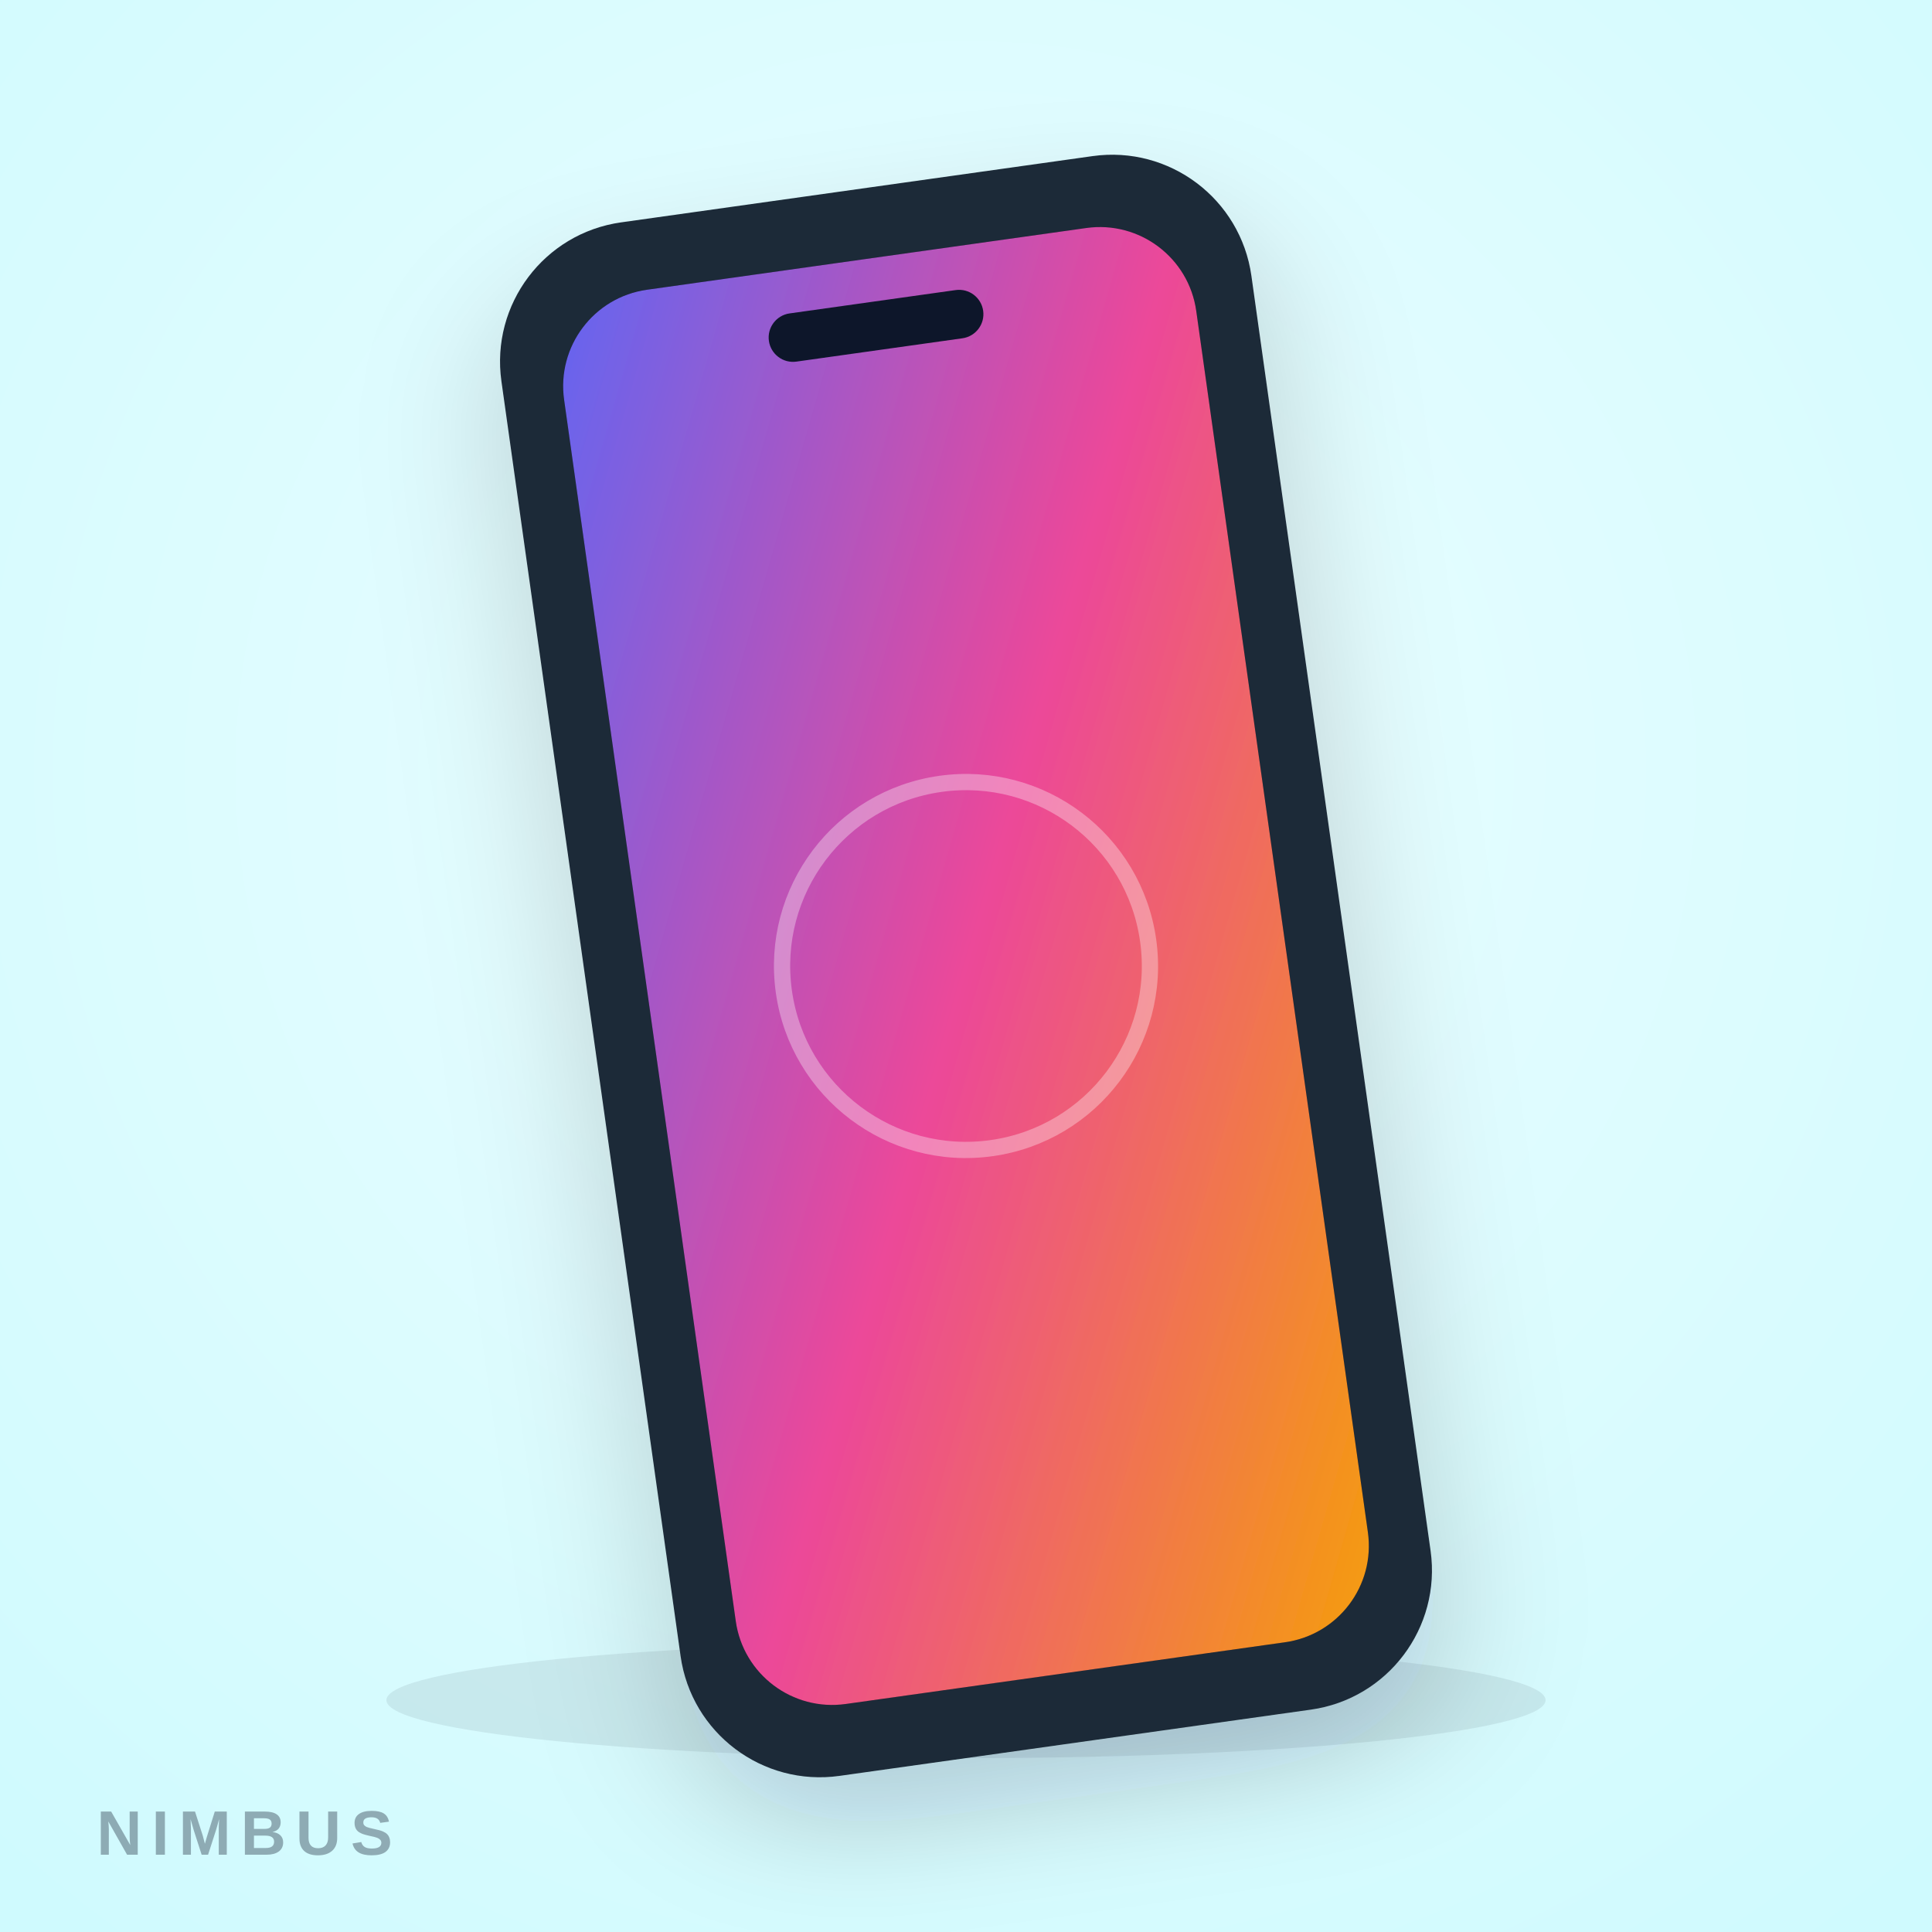
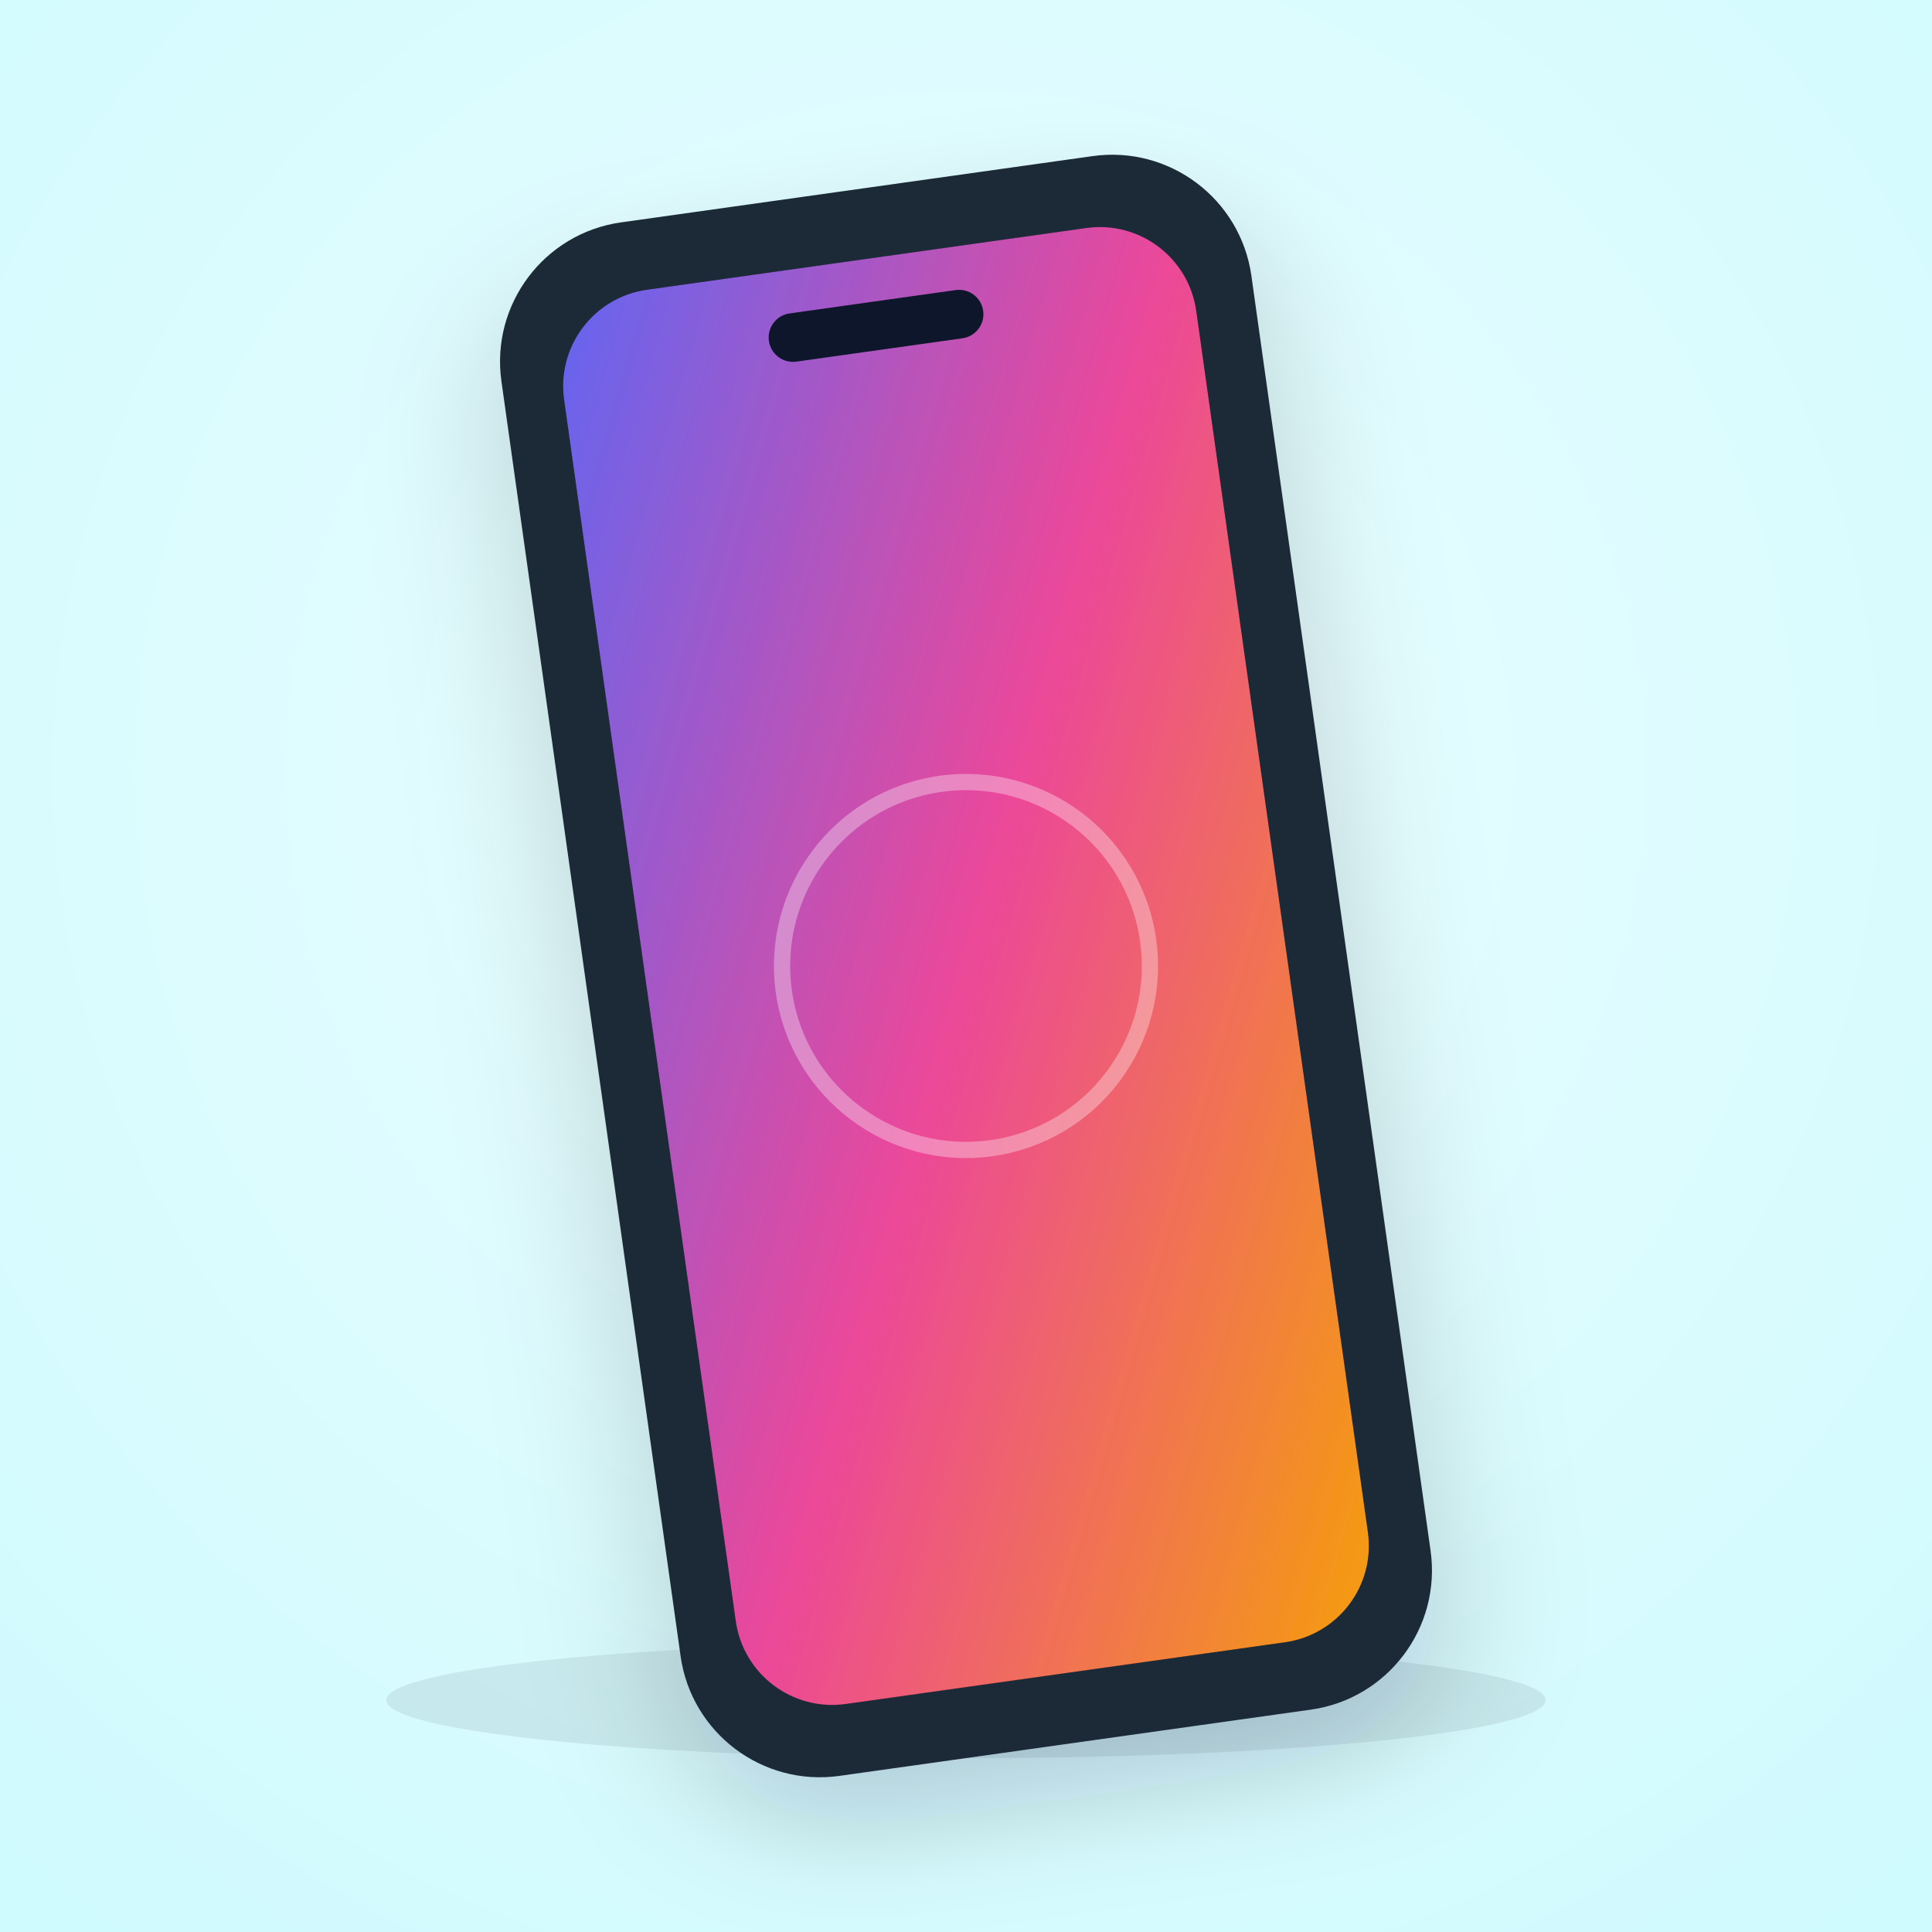
<svg xmlns="http://www.w3.org/2000/svg" viewBox="0 0 400 400" width="800" height="800">
  <defs>
    <radialGradient id="bg" cx="50%" cy="40%" r="75%">
      <stop offset="0" stop-color="#ecfeff" />
      <stop offset="1" stop-color="#cffafe" />
    </radialGradient>
    <linearGradient id="screen" x1="0" y1="0" x2="1" y2="1">
      <stop offset="0" stop-color="#6366f1" />
      <stop offset=".5" stop-color="#ec4899" />
      <stop offset="1" stop-color="#f59e0b" />
    </linearGradient>
    <filter id="sh" x="-20%" y="-20%" width="140%" height="140%">
      <feDropShadow dx="0" dy="10" stdDeviation="12" flood-color="#0f172a" flood-opacity=".18" />
    </filter>
  </defs>
  <rect width="400" height="400" fill="url(#bg)" />
  <ellipse cx="200" cy="352" rx="120" ry="12" fill="#0f172a" opacity=".08" />
  <g filter="url(#sh)" transform="translate(200 200) rotate(-8) scale(1.12) translate(-200 -200)">
    <rect x="130" y="55" width="140" height="290" rx="26" fill="#1f2937" />
    <rect x="141" y="68" width="118" height="264" rx="18" fill="#0f172a" />
    <rect x="141" y="68" width="118" height="264" rx="18" fill="url(#screen)" />
    <rect x="180" y="76" width="40" height="9" rx="4.5" fill="#0f172a" />
    <circle cx="200" cy="200" r="34" fill="none" stroke="#ffffff55" stroke-width="3" />
  </g>
-   <text x="20" y="384" font-family="Arial, sans-serif" font-size="13" font-weight="700" letter-spacing="2" fill="#0f172a" opacity=".35">NIMBUS</text>
</svg>
